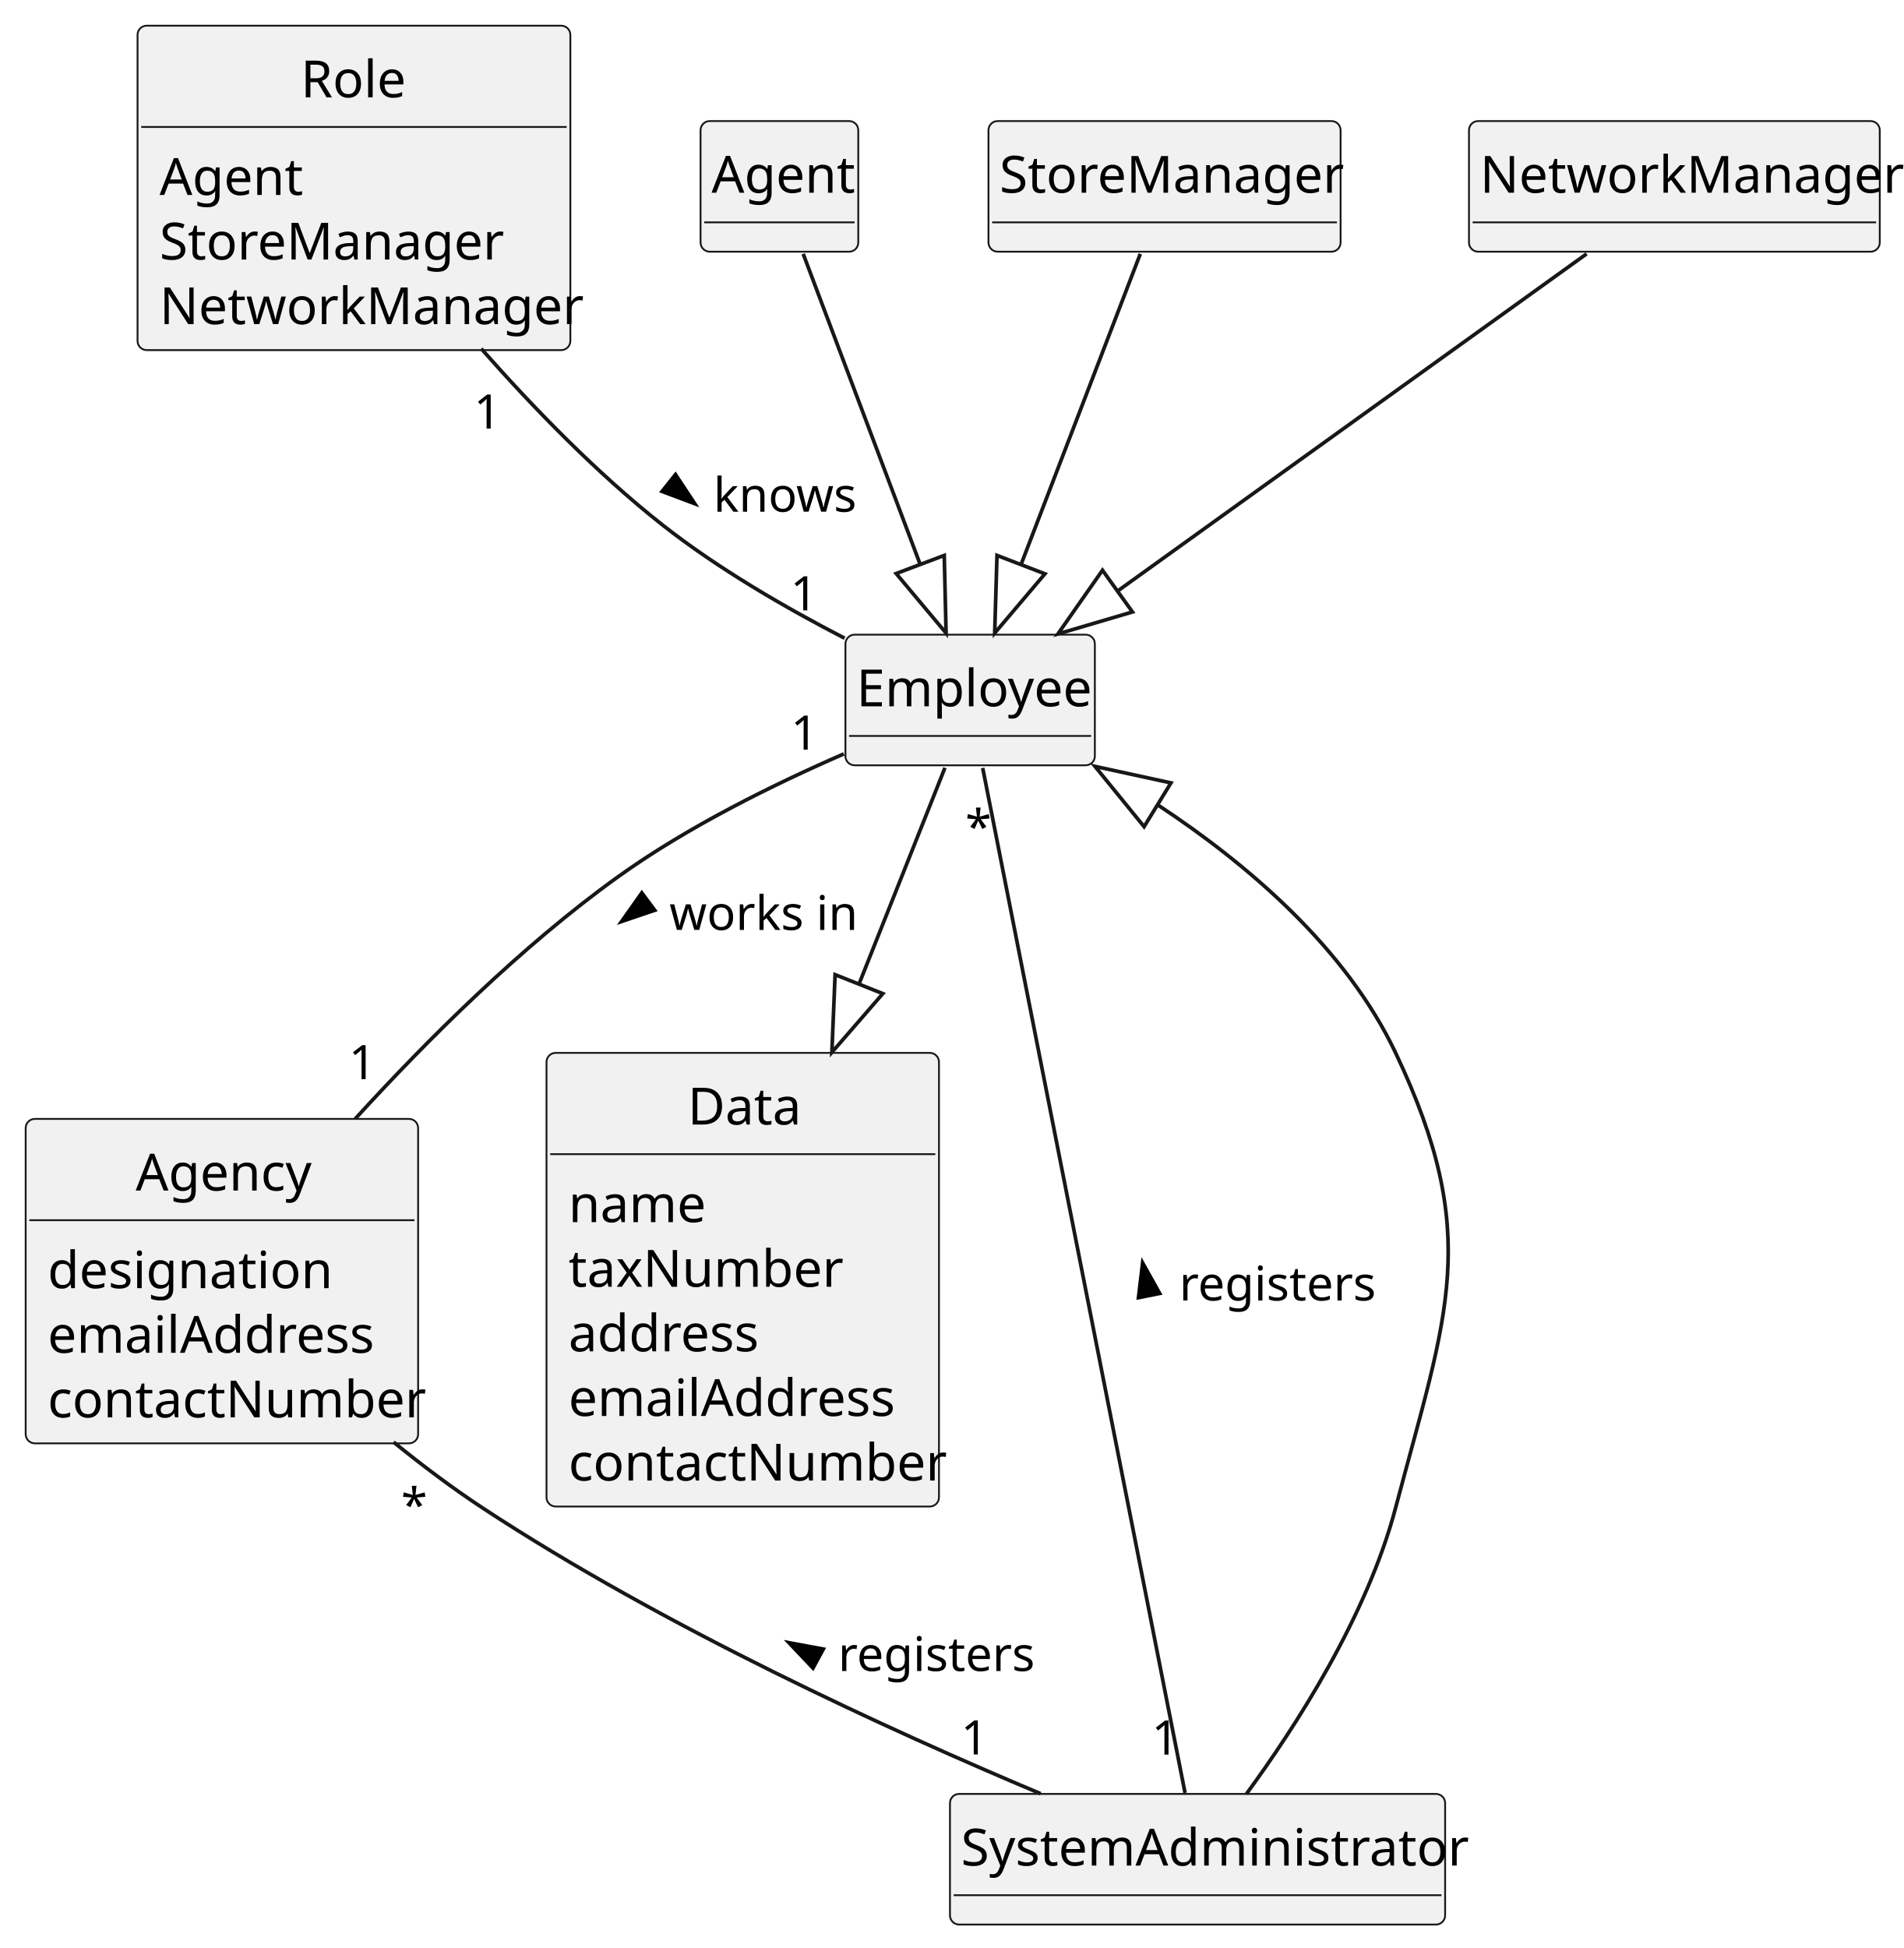
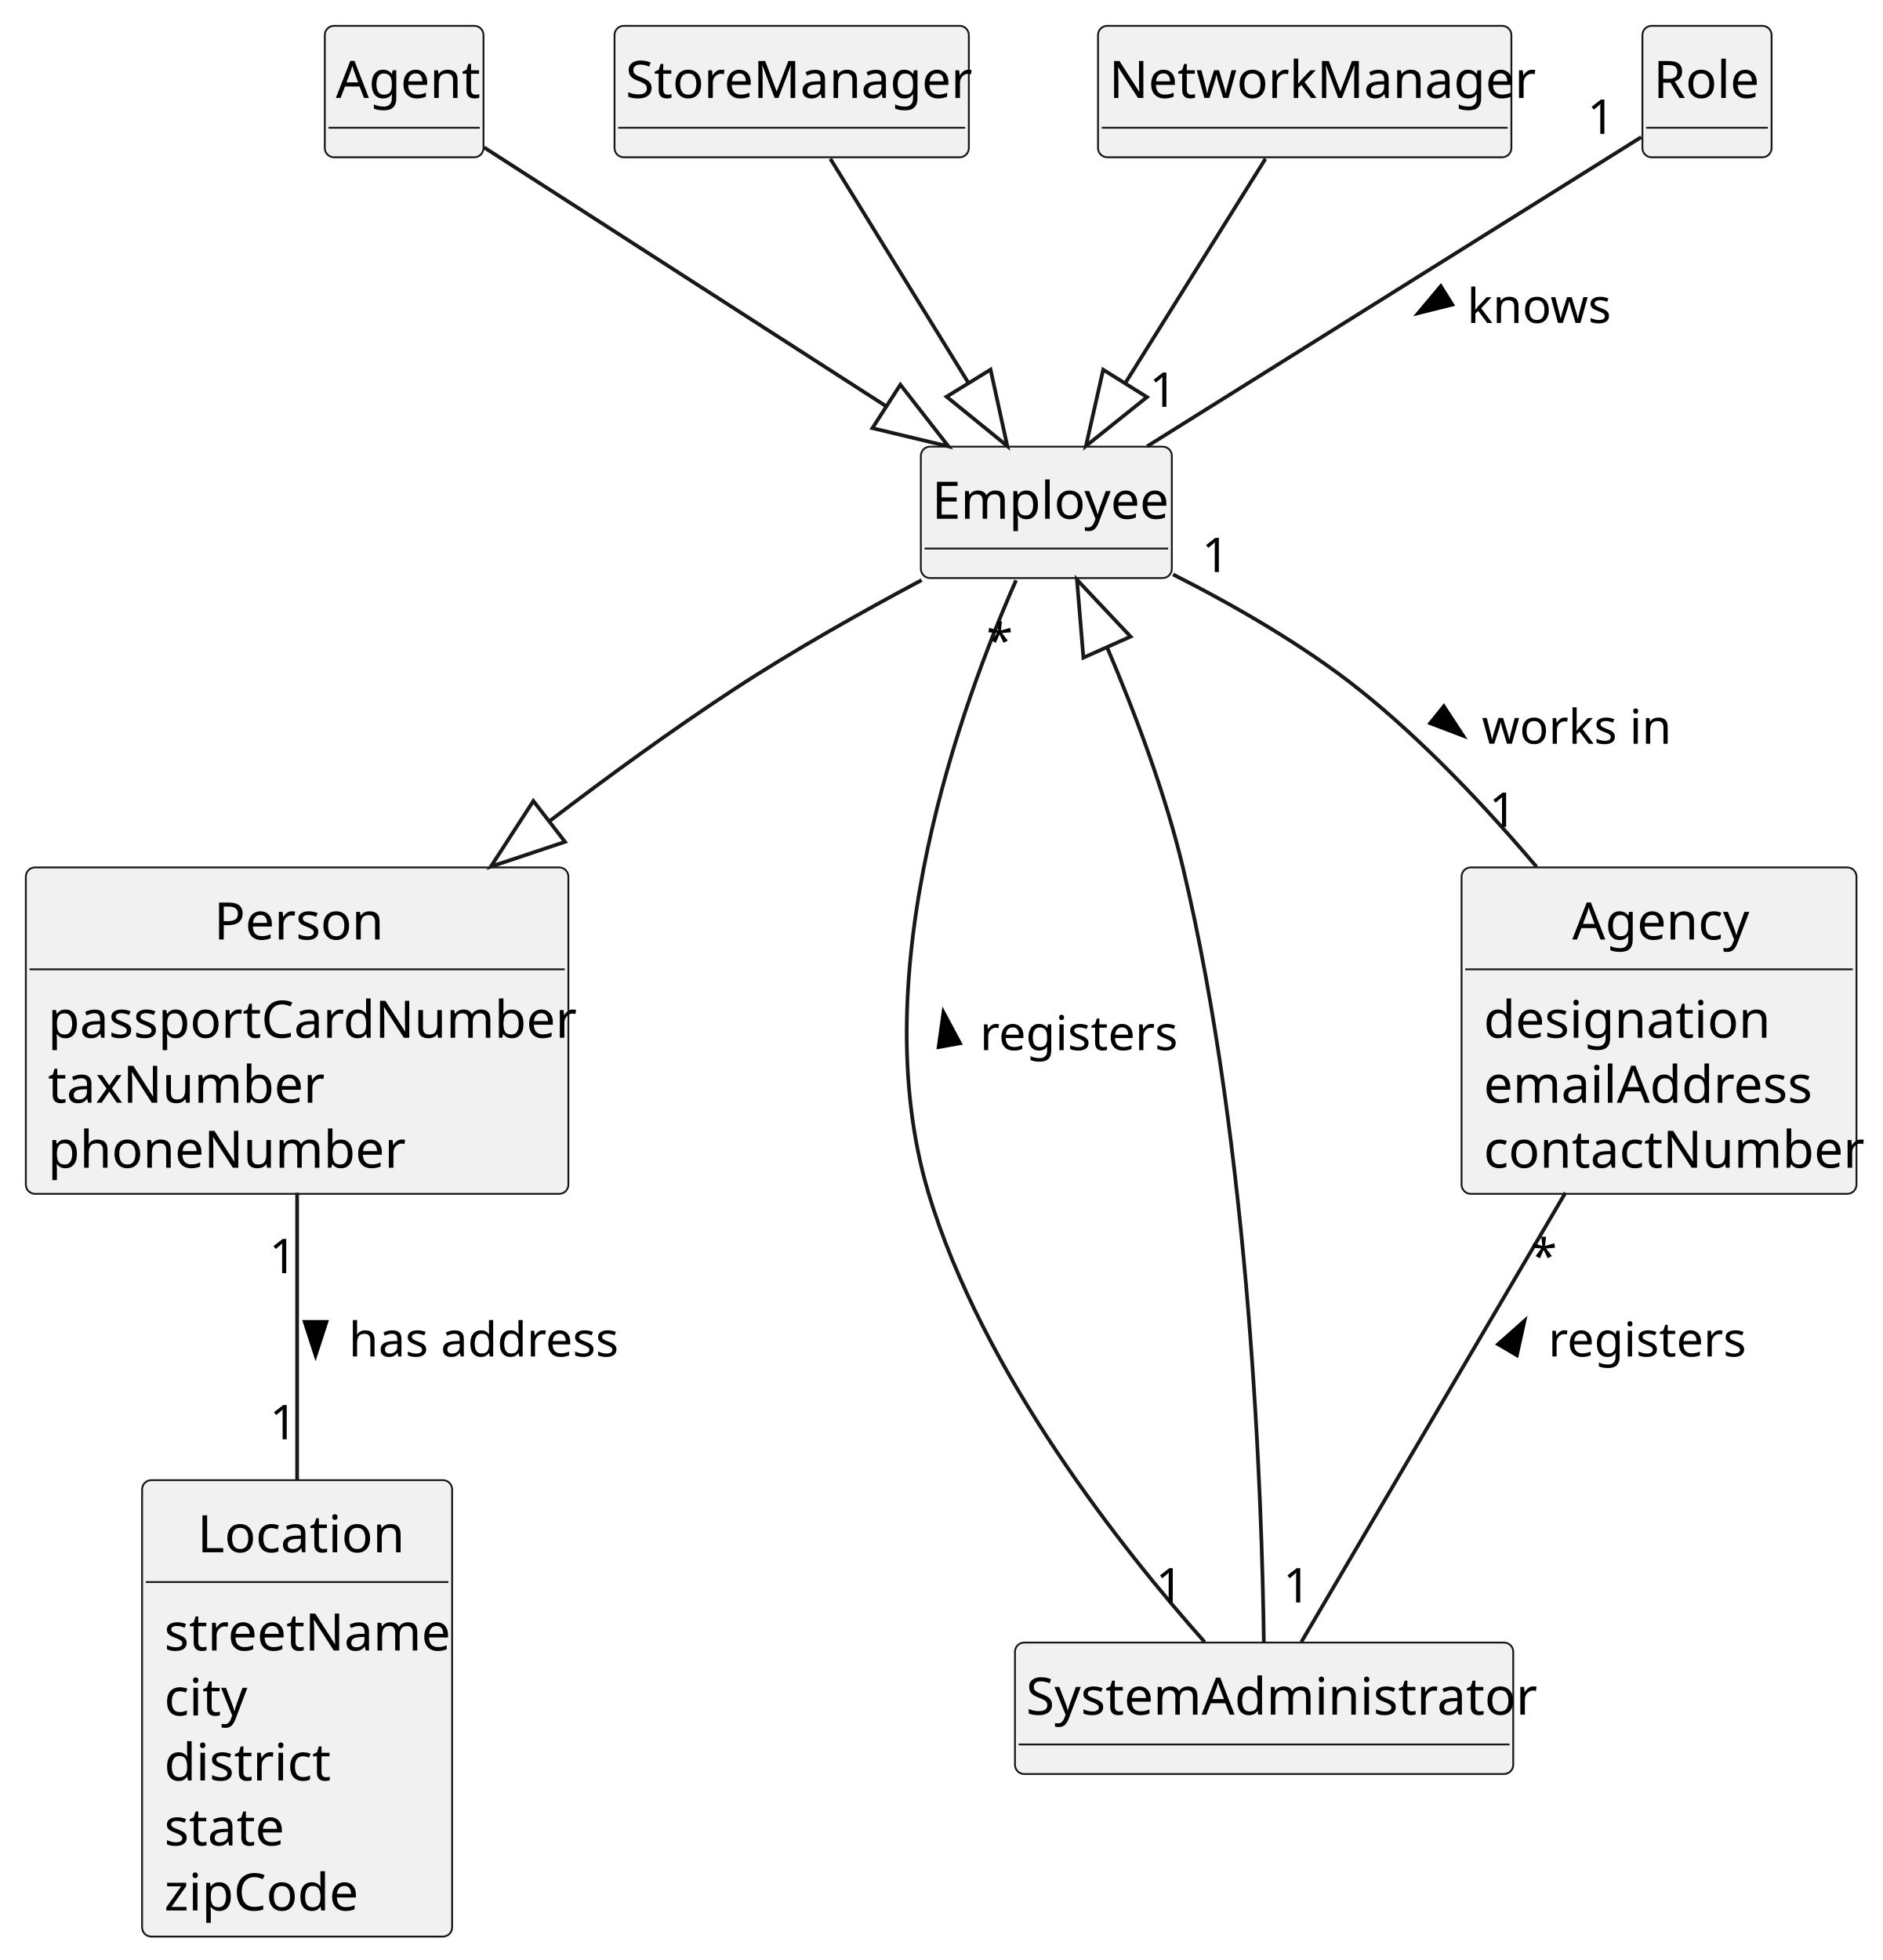
- <svg xmlns="http://www.w3.org/2000/svg" contentStyleType="text/css" height="531px" preserveAspectRatio="none" style="width:519px;height:531px;background:#FFFFFF;" version="1.1" viewBox="0 0 519 531" width="519px" zoomAndPan="magnify">
+ <svg xmlns="http://www.w3.org/2000/svg" contentStyleType="text/css" height="531px" preserveAspectRatio="none" style="width:510px;height:531px;background:#FFFFFF;" version="1.1" viewBox="0 0 510 531" width="510px" zoomAndPan="magnify">
  <defs />
  <g>
    <g id="elem_SystemAdministrator">
-       <rect codeLine="12" fill="#F1F1F1" height="35.609" id="SystemAdministrator" rx="2.5" ry="2.5" style="stroke:#181818;stroke-width:0.5;" width="135" x="259" y="489" />
-       <text fill="#000000" font-family="sans-serif" font-size="14" lengthAdjust="spacing" textLength="129" x="262" y="508.533">SystemAdministrator</text>
-       <line style="stroke:#181818;stroke-width:0.5;" x1="260" x2="393" y1="516.609" y2="516.609" />
+       <rect codeLine="12" fill="#F1F1F1" height="35.609" id="SystemAdministrator" rx="2.5" ry="2.5" style="stroke:#181818;stroke-width:0.5;" width="135" x="275" y="445" />
+       <text fill="#000000" font-family="sans-serif" font-size="14" lengthAdjust="spacing" textLength="129" x="278" y="464.533">SystemAdministrator</text>
+       <line style="stroke:#181818;stroke-width:0.5;" x1="276" x2="409" y1="472.609" y2="472.609" />
    </g>
    <g id="elem_Employee">
-       <rect codeLine="15" fill="#F1F1F1" height="35.609" id="Employee" rx="2.5" ry="2.5" style="stroke:#181818;stroke-width:0.5;" width="68" x="230.5" y="173" />
-       <text fill="#000000" font-family="sans-serif" font-size="14" lengthAdjust="spacing" textLength="62" x="233.5" y="192.533">Employee</text>
-       <line style="stroke:#181818;stroke-width:0.5;" x1="231.5" x2="297.5" y1="200.609" y2="200.609" />
+       <rect codeLine="15" fill="#F1F1F1" height="35.609" id="Employee" rx="2.5" ry="2.5" style="stroke:#181818;stroke-width:0.5;" width="68" x="249.5" y="121" />
+       <text fill="#000000" font-family="sans-serif" font-size="14" lengthAdjust="spacing" textLength="62" x="252.5" y="140.533">Employee</text>
+       <line style="stroke:#181818;stroke-width:0.5;" x1="250.5" x2="316.5" y1="148.609" y2="148.609" />
+     </g>
+     <g id="elem_Agent">
+       <rect codeLine="18" fill="#F1F1F1" height="35.609" id="Agent" rx="2.5" ry="2.5" style="stroke:#181818;stroke-width:0.5;" width="43" x="88" y="7" />
+       <text fill="#000000" font-family="sans-serif" font-size="14" lengthAdjust="spacing" textLength="37" x="91" y="26.533">Agent</text>
+       <line style="stroke:#181818;stroke-width:0.5;" x1="89" x2="130" y1="34.609" y2="34.609" />
+     </g>
+     <g id="elem_StoreManager">
+       <rect codeLine="21" fill="#F1F1F1" height="35.609" id="StoreManager" rx="2.5" ry="2.5" style="stroke:#181818;stroke-width:0.5;" width="96" x="166.5" y="7" />
+       <text fill="#000000" font-family="sans-serif" font-size="14" lengthAdjust="spacing" textLength="90" x="169.5" y="26.533">StoreManager</text>
+       <line style="stroke:#181818;stroke-width:0.5;" x1="167.5" x2="261.5" y1="34.609" y2="34.609" />
+     </g>
+     <g id="elem_NetworkManager">
+       <rect codeLine="23" fill="#F1F1F1" height="35.609" id="NetworkManager" rx="2.5" ry="2.5" style="stroke:#181818;stroke-width:0.5;" width="112" x="297.5" y="7" />
+       <text fill="#000000" font-family="sans-serif" font-size="14" lengthAdjust="spacing" textLength="106" x="300.5" y="26.533">NetworkManager</text>
+       <line style="stroke:#181818;stroke-width:0.5;" x1="298.5" x2="408.5" y1="34.609" y2="34.609" />
+     </g>
+     <g id="elem_Person">
+       <rect codeLine="26" fill="#F1F1F1" height="88.438" id="Person" rx="2.5" ry="2.5" style="stroke:#181818;stroke-width:0.5;" width="147" x="7" y="235" />
+       <text fill="#000000" font-family="sans-serif" font-size="14" lengthAdjust="spacing" textLength="45" x="58" y="254.533">Person</text>
+       <line style="stroke:#181818;stroke-width:0.5;" x1="8" x2="153" y1="262.609" y2="262.609" />
+       <text fill="#000000" font-family="sans-serif" font-size="14" lengthAdjust="spacing" textLength="135" x="13" y="281.143">passportCardNumber</text>
+       <text fill="#000000" font-family="sans-serif" font-size="14" lengthAdjust="spacing" textLength="67" x="13" y="298.752">taxNumber</text>
+       <text fill="#000000" font-family="sans-serif" font-size="14" lengthAdjust="spacing" textLength="89" x="13" y="316.361">phoneNumber</text>
+     </g>
+     <g id="elem_Location">
+       <rect codeLine="33" fill="#F1F1F1" height="123.656" id="Location" rx="2.5" ry="2.5" style="stroke:#181818;stroke-width:0.5;" width="84" x="38.5" y="401" />
+       <text fill="#000000" font-family="sans-serif" font-size="14" lengthAdjust="spacing" textLength="54" x="53.5" y="420.533">Location</text>
+       <line style="stroke:#181818;stroke-width:0.5;" x1="39.5" x2="121.5" y1="428.609" y2="428.609" />
+       <text fill="#000000" font-family="sans-serif" font-size="14" lengthAdjust="spacing" textLength="72" x="44.5" y="447.143">streetName</text>
+       <text fill="#000000" font-family="sans-serif" font-size="14" lengthAdjust="spacing" textLength="21" x="44.5" y="464.752">city</text>
+       <text fill="#000000" font-family="sans-serif" font-size="14" lengthAdjust="spacing" textLength="41" x="44.5" y="482.361">district</text>
+       <text fill="#000000" font-family="sans-serif" font-size="14" lengthAdjust="spacing" textLength="31" x="44.5" y="499.971">state</text>
+       <text fill="#000000" font-family="sans-serif" font-size="14" lengthAdjust="spacing" textLength="51" x="44.5" y="517.58">zipCode</text>
+     </g>
+     <g id="elem_Agency">
+       <rect codeLine="41" fill="#F1F1F1" height="88.438" id="Agency" rx="2.5" ry="2.5" style="stroke:#181818;stroke-width:0.5;" width="107" x="396" y="235" />
+       <text fill="#000000" font-family="sans-serif" font-size="14" lengthAdjust="spacing" textLength="47" x="426" y="254.533">Agency</text>
+       <line style="stroke:#181818;stroke-width:0.5;" x1="397" x2="502" y1="262.609" y2="262.609" />
+       <text fill="#000000" font-family="sans-serif" font-size="14" lengthAdjust="spacing" textLength="73" x="402" y="281.143">designation</text>
+       <text fill="#000000" font-family="sans-serif" font-size="14" lengthAdjust="spacing" textLength="85" x="402" y="298.752">emailAddress</text>
+       <text fill="#000000" font-family="sans-serif" font-size="14" lengthAdjust="spacing" textLength="95" x="402" y="316.361">contactNumber</text>
    </g>
    <g id="elem_Role">
-       <rect codeLine="17" fill="#F1F1F1" height="88.438" id="Role" rx="2.5" ry="2.5" style="stroke:#181818;stroke-width:0.5;" width="118" x="37.5" y="7" />
-       <text fill="#000000" font-family="sans-serif" font-size="14" lengthAdjust="spacing" textLength="29" x="82" y="26.533">Role</text>
-       <line style="stroke:#181818;stroke-width:0.5;" x1="38.5" x2="154.5" y1="34.609" y2="34.609" />
-       <text fill="#000000" font-family="sans-serif" font-size="14" lengthAdjust="spacing" textLength="37" x="43.5" y="53.143">Agent</text>
-       <text fill="#000000" font-family="sans-serif" font-size="14" lengthAdjust="spacing" textLength="90" x="43.5" y="70.752">StoreManager</text>
-       <text fill="#000000" font-family="sans-serif" font-size="14" lengthAdjust="spacing" textLength="106" x="43.5" y="88.361">NetworkManager</text>
-     </g>
-     <g id="elem_Agent">
-       <rect codeLine="23" fill="#F1F1F1" height="35.609" id="Agent" rx="2.5" ry="2.5" style="stroke:#181818;stroke-width:0.5;" width="43" x="191" y="33" />
-       <text fill="#000000" font-family="sans-serif" font-size="14" lengthAdjust="spacing" textLength="37" x="194" y="52.533">Agent</text>
-       <line style="stroke:#181818;stroke-width:0.5;" x1="192" x2="233" y1="60.609" y2="60.609" />
-     </g>
-     <g id="elem_StoreManager">
-       <rect codeLine="26" fill="#F1F1F1" height="35.609" id="StoreManager" rx="2.5" ry="2.5" style="stroke:#181818;stroke-width:0.5;" width="96" x="269.5" y="33" />
-       <text fill="#000000" font-family="sans-serif" font-size="14" lengthAdjust="spacing" textLength="90" x="272.5" y="52.533">StoreManager</text>
-       <line style="stroke:#181818;stroke-width:0.5;" x1="270.5" x2="364.5" y1="60.609" y2="60.609" />
-     </g>
-     <g id="elem_NetworkManager">
-       <rect codeLine="28" fill="#F1F1F1" height="35.609" id="NetworkManager" rx="2.5" ry="2.5" style="stroke:#181818;stroke-width:0.5;" width="112" x="400.5" y="33" />
-       <text fill="#000000" font-family="sans-serif" font-size="14" lengthAdjust="spacing" textLength="106" x="403.5" y="52.533">NetworkManager</text>
-       <line style="stroke:#181818;stroke-width:0.5;" x1="401.5" x2="511.5" y1="60.609" y2="60.609" />
-     </g>
-     <g id="elem_Data">
-       <rect codeLine="31" fill="#F1F1F1" height="123.656" id="Data" rx="2.5" ry="2.5" style="stroke:#181818;stroke-width:0.5;" width="107" x="149" y="287" />
-       <text fill="#000000" font-family="sans-serif" font-size="14" lengthAdjust="spacing" textLength="30" x="187.5" y="306.533">Data</text>
-       <line style="stroke:#181818;stroke-width:0.5;" x1="150" x2="255" y1="314.609" y2="314.609" />
-       <text fill="#000000" font-family="sans-serif" font-size="14" lengthAdjust="spacing" textLength="35" x="155" y="333.143">name</text>
-       <text fill="#000000" font-family="sans-serif" font-size="14" lengthAdjust="spacing" textLength="67" x="155" y="350.752">taxNumber</text>
-       <text fill="#000000" font-family="sans-serif" font-size="14" lengthAdjust="spacing" textLength="51" x="155" y="368.361">address</text>
-       <text fill="#000000" font-family="sans-serif" font-size="14" lengthAdjust="spacing" textLength="85" x="155" y="385.971">emailAddress</text>
-       <text fill="#000000" font-family="sans-serif" font-size="14" lengthAdjust="spacing" textLength="95" x="155" y="403.58">contactNumber</text>
-     </g>
-     <g id="elem_Agency">
-       <rect codeLine="40" fill="#F1F1F1" height="88.438" id="Agency" rx="2.5" ry="2.5" style="stroke:#181818;stroke-width:0.5;" width="107" x="7" y="305" />
-       <text fill="#000000" font-family="sans-serif" font-size="14" lengthAdjust="spacing" textLength="47" x="37" y="324.533">Agency</text>
-       <line style="stroke:#181818;stroke-width:0.5;" x1="8" x2="113" y1="332.609" y2="332.609" />
-       <text fill="#000000" font-family="sans-serif" font-size="14" lengthAdjust="spacing" textLength="73" x="13" y="351.143">designation</text>
-       <text fill="#000000" font-family="sans-serif" font-size="14" lengthAdjust="spacing" textLength="85" x="13" y="368.752">emailAddress</text>
-       <text fill="#000000" font-family="sans-serif" font-size="14" lengthAdjust="spacing" textLength="95" x="13" y="386.361">contactNumber</text>
+       <rect fill="#F1F1F1" height="35.609" id="Role" rx="2.5" ry="2.5" style="stroke:#181818;stroke-width:0.5;" width="35" x="445" y="7" />
+       <text fill="#000000" font-family="sans-serif" font-size="14" lengthAdjust="spacing" textLength="29" x="448" y="26.533">Role</text>
+       <line style="stroke:#181818;stroke-width:0.5;" x1="446" x2="479" y1="34.609" y2="34.609" />
    </g>
    <g id="link_SystemAdministrator_Employee">
-       <path codeLine="48" d="M339.82,489 C353.11,470.86 372.65,440.71 380.5,411 C394.58,357.72 404.09,336.81 380.5,287 C366.96,258.41 340.14,235.56 315.7,219.44 " fill="none" id="SystemAdministrator-to-Employee" style="stroke:#181818;stroke-width:1.0;" />
-       <polygon fill="none" points="311.92,225.34,298.54,208.91,319.25,213.41,311.92,225.34" style="stroke:#181818;stroke-width:1.0;" />
+       <path codeLine="49" d="M342.43,444.94 C341.95,406.77 338.82,311.84 320.5,235 C315.66,214.7 307.44,192.96 299.97,175.4 " fill="none" id="SystemAdministrator-to-Employee" style="stroke:#181818;stroke-width:1.0;" />
+       <polygon fill="none" points="293.54,178.17,291.79,157.05,306.32,172.47,293.54,178.17" style="stroke:#181818;stroke-width:1.0;" />
    </g>
    <g id="link_SystemAdministrator_Employee">
-       <path codeLine="49" d="M323.09,488.72 C312.26,433.9 278.76,264.23 267.92,209.33 " fill="none" id="SystemAdministrator-Employee" style="stroke:#181818;stroke-width:1.0;" />
-       <polygon fill="#000000" points="311.531,344.271,310.4,353.714,316.167,352.575,311.531,344.271" style="stroke:#000000;stroke-width:1.0;" />
-       <text fill="#000000" font-family="sans-serif" font-size="13" lengthAdjust="spacing" textLength="50" x="321.5" y="354.495">registers</text>
-       <text fill="#000000" font-family="sans-serif" font-size="13" lengthAdjust="spacing" textLength="7" x="313.974" y="478.281">1</text>
-       <text fill="#000000" font-family="sans-serif" font-size="13" lengthAdjust="spacing" textLength="5" x="263.167" y="230.001">*</text>
+       <path codeLine="50" d="M326.39,444.85 C304.44,420.18 266.17,372.2 251.5,323 C233.76,263.5 260.79,190.01 275.29,157.21 " fill="none" id="SystemAdministrator-Employee" style="stroke:#181818;stroke-width:1.0;" />
+       <polygon fill="#000000" points="255.625,274.253,254.314,283.673,260.101,282.644,255.625,274.253" style="stroke:#000000;stroke-width:1.0;" />
+       <text fill="#000000" font-family="sans-serif" font-size="13" lengthAdjust="spacing" textLength="50" x="265.5" y="284.495">registers</text>
+       <text fill="#000000" font-family="sans-serif" font-size="13" lengthAdjust="spacing" textLength="7" x="313.139" y="434.128">1</text>
+       <text fill="#000000" font-family="sans-serif" font-size="13" lengthAdjust="spacing" textLength="5" x="267.278" y="178.181">*</text>
    </g>
    <g id="link_Agency_SystemAdministrator">
-       <path codeLine="50" d="M107.3,393.1 C115.12,399.45 123.35,405.64 131.5,411 C180.9,443.48 243.05,471.85 283.73,488.94 " fill="none" id="Agency-SystemAdministrator" style="stroke:#181818;stroke-width:1.0;" />
-       <polygon fill="#000000" points="215.106,447.789,221.652,454.689,224.457,449.524,215.106,447.789" style="stroke:#000000;stroke-width:1.0;" />
-       <text fill="#000000" font-family="sans-serif" font-size="13" lengthAdjust="spacing" textLength="50" x="228.5" y="455.495">registers</text>
-       <text fill="#000000" font-family="sans-serif" font-size="13" lengthAdjust="spacing" textLength="5" x="109.36" y="414.892">*</text>
-       <text fill="#000000" font-family="sans-serif" font-size="13" lengthAdjust="spacing" textLength="7" x="261.981" y="478.247">1</text>
+       <path codeLine="51" d="M424.14,323.13 C401.28,362.02 368.82,417.23 352.58,444.85 " fill="none" id="Agency-SystemAdministrator" style="stroke:#181818;stroke-width:1.0;" />
+       <polygon fill="#000000" points="413.034,357.865,405.916,364.173,410.983,367.152,413.034,357.865" style="stroke:#000000;stroke-width:1.0;" />
+       <text fill="#000000" font-family="sans-serif" font-size="13" lengthAdjust="spacing" textLength="50" x="419.5" y="367.495">registers</text>
+       <text fill="#000000" font-family="sans-serif" font-size="13" lengthAdjust="spacing" textLength="5" x="414.7" y="344.926">*</text>
+       <text fill="#000000" font-family="sans-serif" font-size="13" lengthAdjust="spacing" textLength="7" x="347.677" y="434.128">1</text>
+     </g>
+     <g id="link_Person_Location">
+       <path codeLine="52" d="M80.5,323.13 C80.5,346.36 80.5,375.41 80.5,400.93 " fill="none" id="Person-Location" style="stroke:#181818;stroke-width:1.0;" />
+       <polygon fill="#000000" points="85.5,367.176,88.439,358.131,82.561,358.131,85.5,367.176" style="stroke:#000000;stroke-width:1.0;" />
+       <text fill="#000000" font-family="sans-serif" font-size="13" lengthAdjust="spacing" textLength="71" x="94.5" y="367.495">has address</text>
+       <text fill="#000000" font-family="sans-serif" font-size="13" lengthAdjust="spacing" textLength="7" x="72.942" y="344.926">1</text>
+       <text fill="#000000" font-family="sans-serif" font-size="13" lengthAdjust="spacing" textLength="7" x="73.073" y="389.928">1</text>
    </g>
    <g id="link_Employee_Agency">
-       <path codeLine="52" d="M230.07,205.5 C211.05,213.77 187.49,225.36 168.5,239 C142.21,257.88 116.54,283.39 96.84,304.98 " fill="none" id="Employee-Agency" style="stroke:#181818;stroke-width:1.0;" />
-       <polygon fill="#000000" points="169.494,251.167,178.5,248.111,174.983,243.401,169.494,251.167" style="stroke:#000000;stroke-width:1.0;" />
-       <text fill="#000000" font-family="sans-serif" font-size="13" lengthAdjust="spacing" textLength="48" x="182.5" y="253.495">works in</text>
-       <text fill="#000000" font-family="sans-serif" font-size="13" lengthAdjust="spacing" textLength="7" x="215.602" y="204.348">1</text>
-       <text fill="#000000" font-family="sans-serif" font-size="13" lengthAdjust="spacing" textLength="7" x="95.074" y="294.178">1</text>
+       <path codeLine="53" d="M317.83,155.63 C334.01,163.81 353.09,174.68 368.5,187 C385.85,200.87 402.59,218.67 416.31,234.84 " fill="none" id="Employee-Agency" style="stroke:#181818;stroke-width:1.0;" />
+       <polygon fill="#000000" points="396.396,199.31,391.19,191.351,387.506,195.931,396.396,199.31" style="stroke:#000000;stroke-width:1.0;" />
+       <text fill="#000000" font-family="sans-serif" font-size="13" lengthAdjust="spacing" textLength="48" x="401.5" y="201.495">works in</text>
+       <text fill="#000000" font-family="sans-serif" font-size="13" lengthAdjust="spacing" textLength="7" x="325.632" y="154.982">1</text>
+       <text fill="#000000" font-family="sans-serif" font-size="13" lengthAdjust="spacing" textLength="7" x="403.462" y="224.015">1</text>
    </g>
    <g id="link_Role_Employee">
-       <path codeLine="53" d="M131.2,95.04 C145.46,111.2 162.77,129.02 180.5,143 C195.72,155 214.4,165.78 230.27,173.97 " fill="none" id="Role-Employee" style="stroke:#181818;stroke-width:1.0;" />
-       <polygon fill="#000000" points="189.411,137.291,184.168,129.357,180.505,133.954,189.411,137.291" style="stroke:#000000;stroke-width:1.0;" />
-       <text fill="#000000" font-family="sans-serif" font-size="13" lengthAdjust="spacing" textLength="37" x="194.5" y="139.495">knows</text>
-       <text fill="#000000" font-family="sans-serif" font-size="13" lengthAdjust="spacing" textLength="7" x="129.173" y="116.822">1</text>
-       <text fill="#000000" font-family="sans-serif" font-size="13" lengthAdjust="spacing" textLength="7" x="215.488" y="166.379">1</text>
+       <path codeLine="54" d="M444.68,37.15 C413.29,56.79 347.94,97.68 310.82,120.91 " fill="none" id="Role-Employee" style="stroke:#181818;stroke-width:1.0;" />
+       <polygon fill="#000000" points="384.261,84.828,393.488,82.522,390.37,77.539,384.261,84.828" style="stroke:#000000;stroke-width:1.0;" />
+       <text fill="#000000" font-family="sans-serif" font-size="13" lengthAdjust="spacing" textLength="37" x="397.5" y="87.495">knows</text>
+       <text fill="#000000" font-family="sans-serif" font-size="13" lengthAdjust="spacing" textLength="7" x="430.085" y="36.256">1</text>
+       <text fill="#000000" font-family="sans-serif" font-size="13" lengthAdjust="spacing" textLength="7" x="311.413" y="110.207">1</text>
    </g>
-     <g id="link_Employee_Data">
-       <path codeLine="54" d="M257.63,209.29 C251.82,223.92 243.04,246 234.19,268.27 " fill="none" id="Employee-to-Data" style="stroke:#181818;stroke-width:1.0;" />
-       <polygon fill="none" points="240.69,270.85,226.8,286.86,227.68,265.68,240.69,270.85" style="stroke:#181818;stroke-width:1.0;" />
+     <g id="link_Employee_Person">
+       <path codeLine="55" d="M249.71,157.16 C233.84,165.61 214.85,176.26 198.5,187 C181.96,197.86 164.77,210.35 148.8,222.53 " fill="none" id="Employee-to-Person" style="stroke:#181818;stroke-width:1.0;" />
+       <polygon fill="none" points="153.09,228.07,132.99,234.78,144.51,217,153.09,228.07" style="stroke:#181818;stroke-width:1.0;" />
    </g>
    <g id="link_Agent_Employee">
-       <path codeLine="55" d="M218.98,69.2 C226.92,90.27 240.59,126.54 250.88,153.85 " fill="none" id="Agent-to-Employee" style="stroke:#181818;stroke-width:1.0;" />
-       <polygon fill="none" points="257.44,151.4,257.94,172.58,244.33,156.34,257.44,151.4" style="stroke:#181818;stroke-width:1.0;" />
+       <path codeLine="56" d="M131.19,39.96 C158.34,57.44 205.49,87.79 240.16,110.1 " fill="none" id="Agent-to-Employee" style="stroke:#181818;stroke-width:1.0;" />
+       <polygon fill="none" points="243.95,104.22,256.98,120.93,236.37,115.99,243.95,104.22" style="stroke:#181818;stroke-width:1.0;" />
    </g>
    <g id="link_StoreManager_Employee">
-       <path codeLine="56" d="M310.89,69.2 C302.8,90.27 288.87,126.54 278.39,153.85 " fill="none" id="StoreManager-to-Employee" style="stroke:#181818;stroke-width:1.0;" />
-       <polygon fill="none" points="284.89,156.42,271.19,172.58,271.82,151.4,284.89,156.42" style="stroke:#181818;stroke-width:1.0;" />
+       <path codeLine="57" d="M224.98,43.01 C234.86,59.05 249.95,83.55 262.34,103.65 " fill="none" id="StoreManager-to-Employee" style="stroke:#181818;stroke-width:1.0;" />
+       <polygon fill="none" points="268.39,100.13,272.92,120.83,256.47,107.47,268.39,100.13" style="stroke:#181818;stroke-width:1.0;" />
    </g>
    <g id="link_NetworkManager_Employee">
-       <path codeLine="57" d="M432.57,69.2 C400.58,92.19 343.42,133.28 304.74,161.08 " fill="none" id="NetworkManager-to-Employee" style="stroke:#181818;stroke-width:1.0;" />
-       <polygon fill="none" points="308.75,166.81,288.43,172.8,300.58,155.44,308.75,166.81" style="stroke:#181818;stroke-width:1.0;" />
+       <path codeLine="58" d="M342.87,43.01 C332.85,59.05 317.53,83.55 304.97,103.65 " fill="none" id="NetworkManager-to-Employee" style="stroke:#181818;stroke-width:1.0;" />
+       <polygon fill="none" points="310.77,107.58,294.23,120.83,298.9,100.16,310.77,107.58" style="stroke:#181818;stroke-width:1.0;" />
    </g>
  </g>
</svg>
